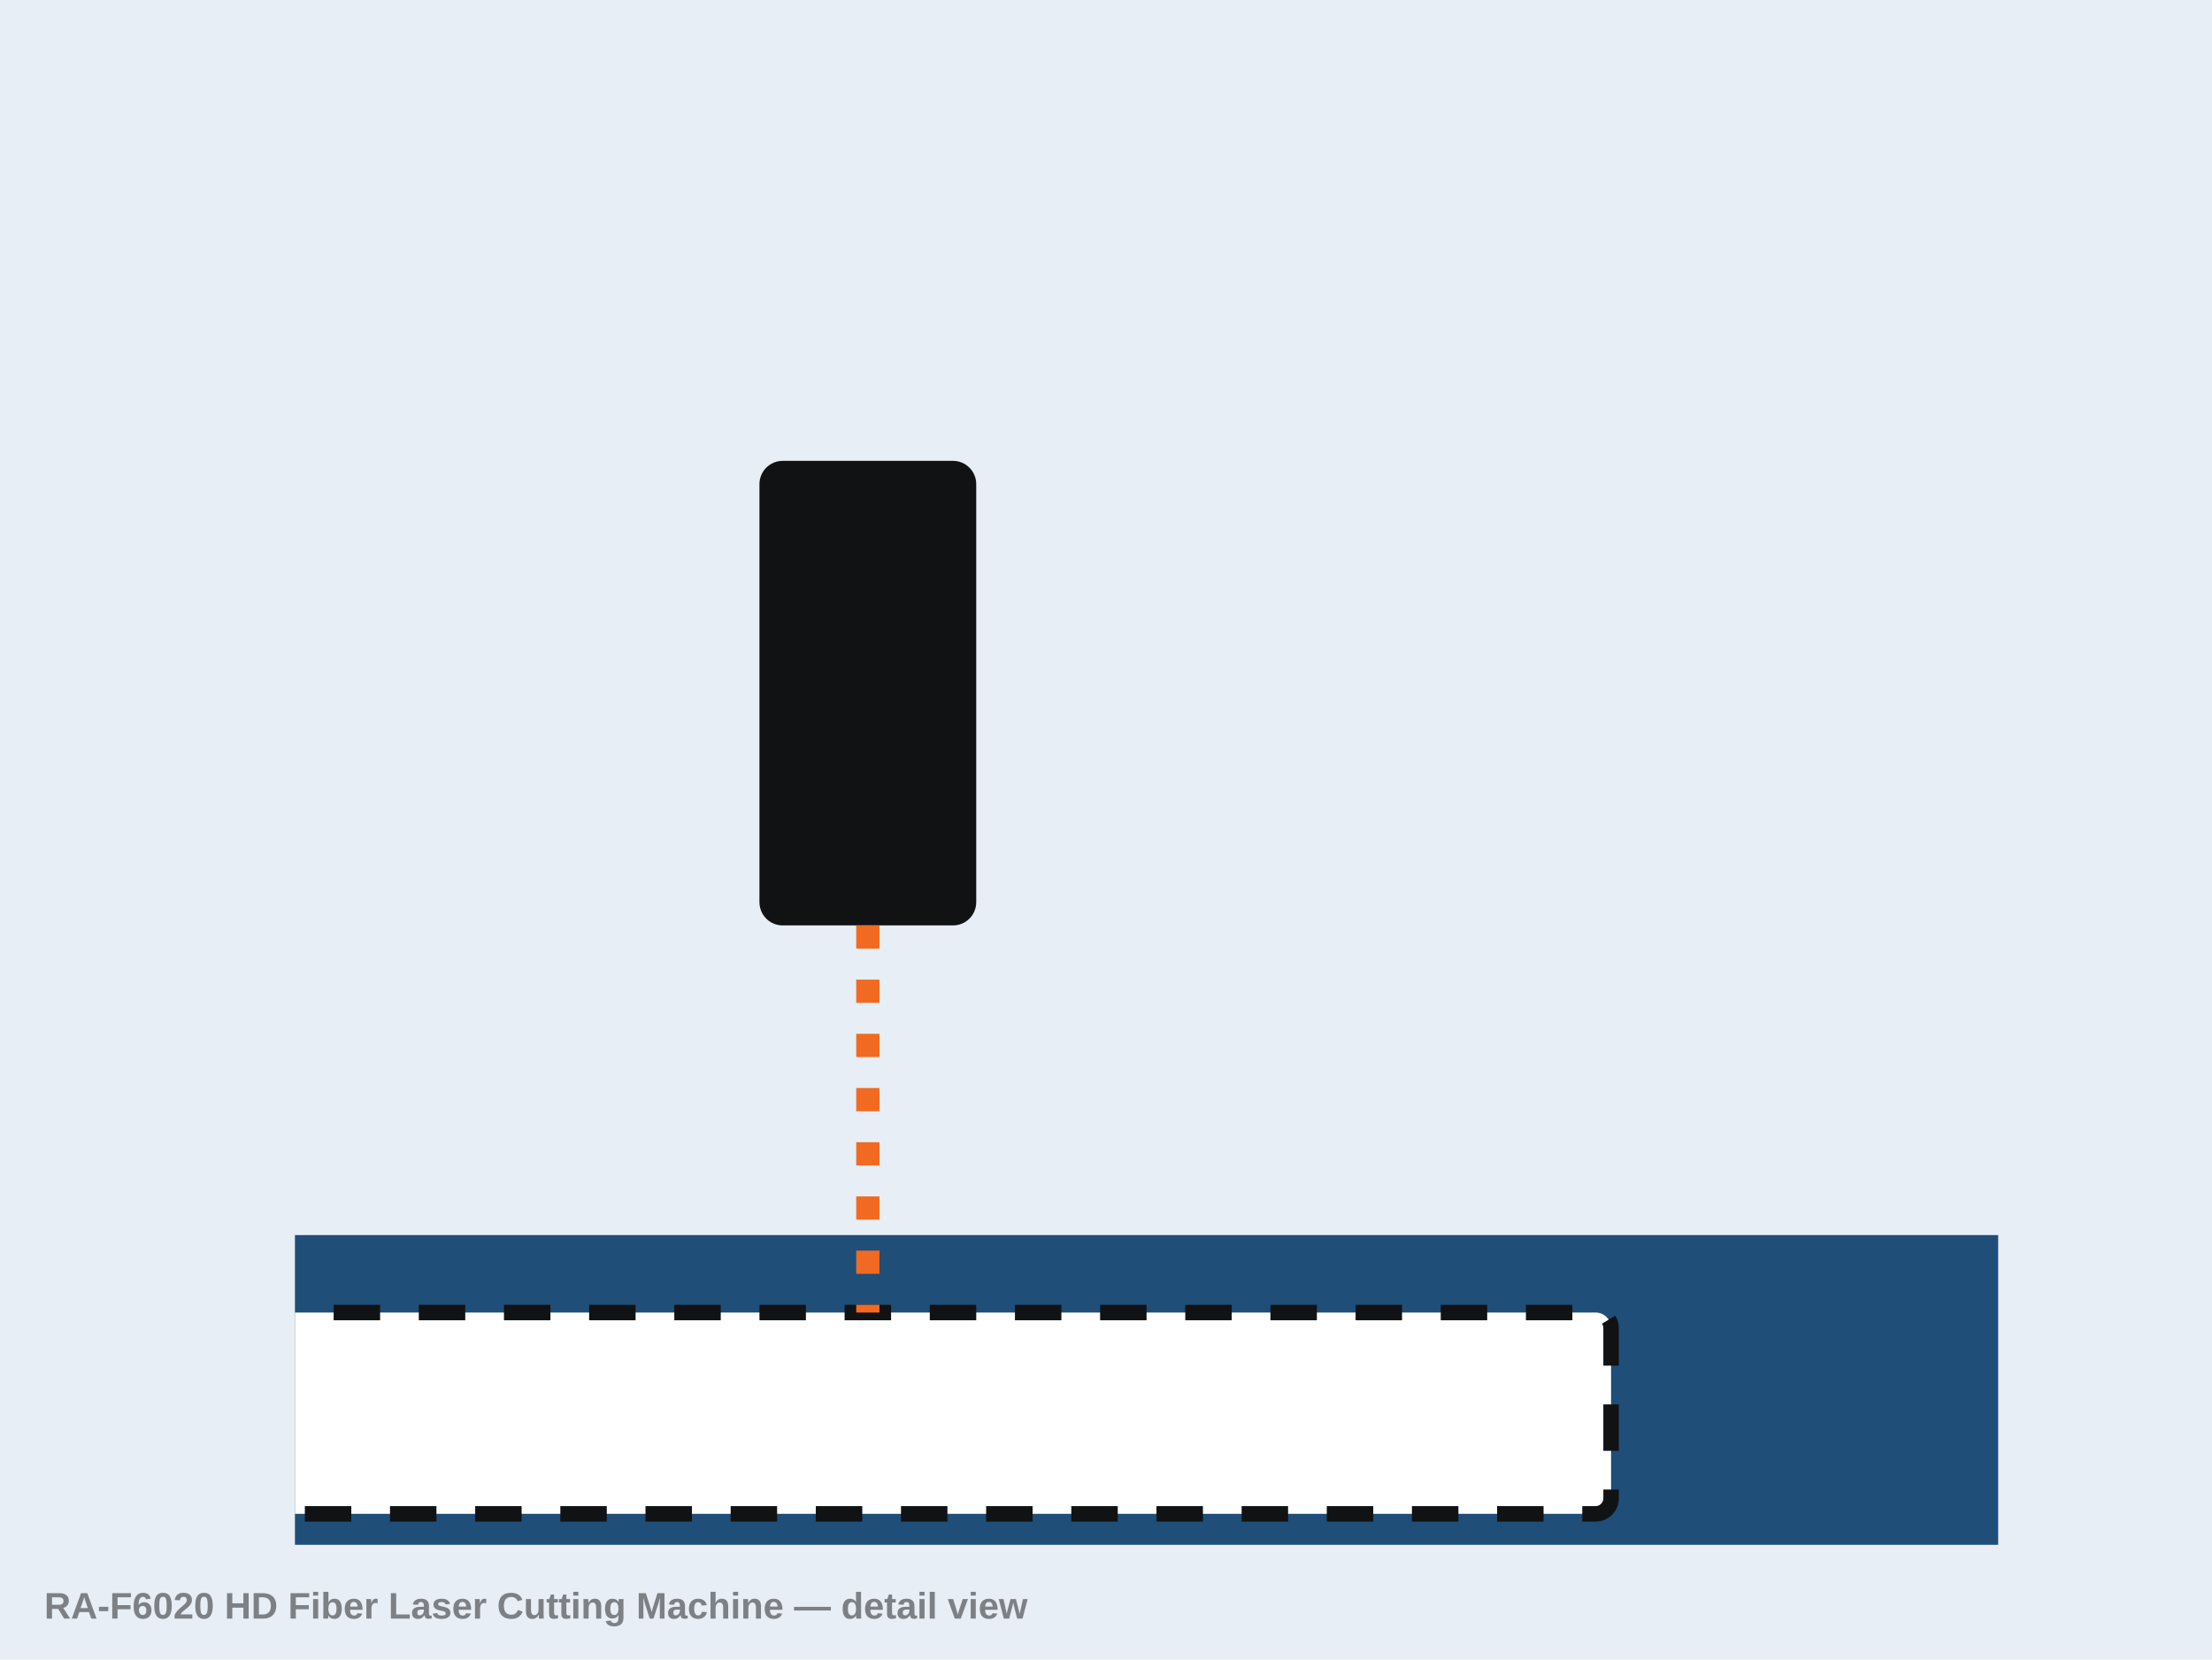
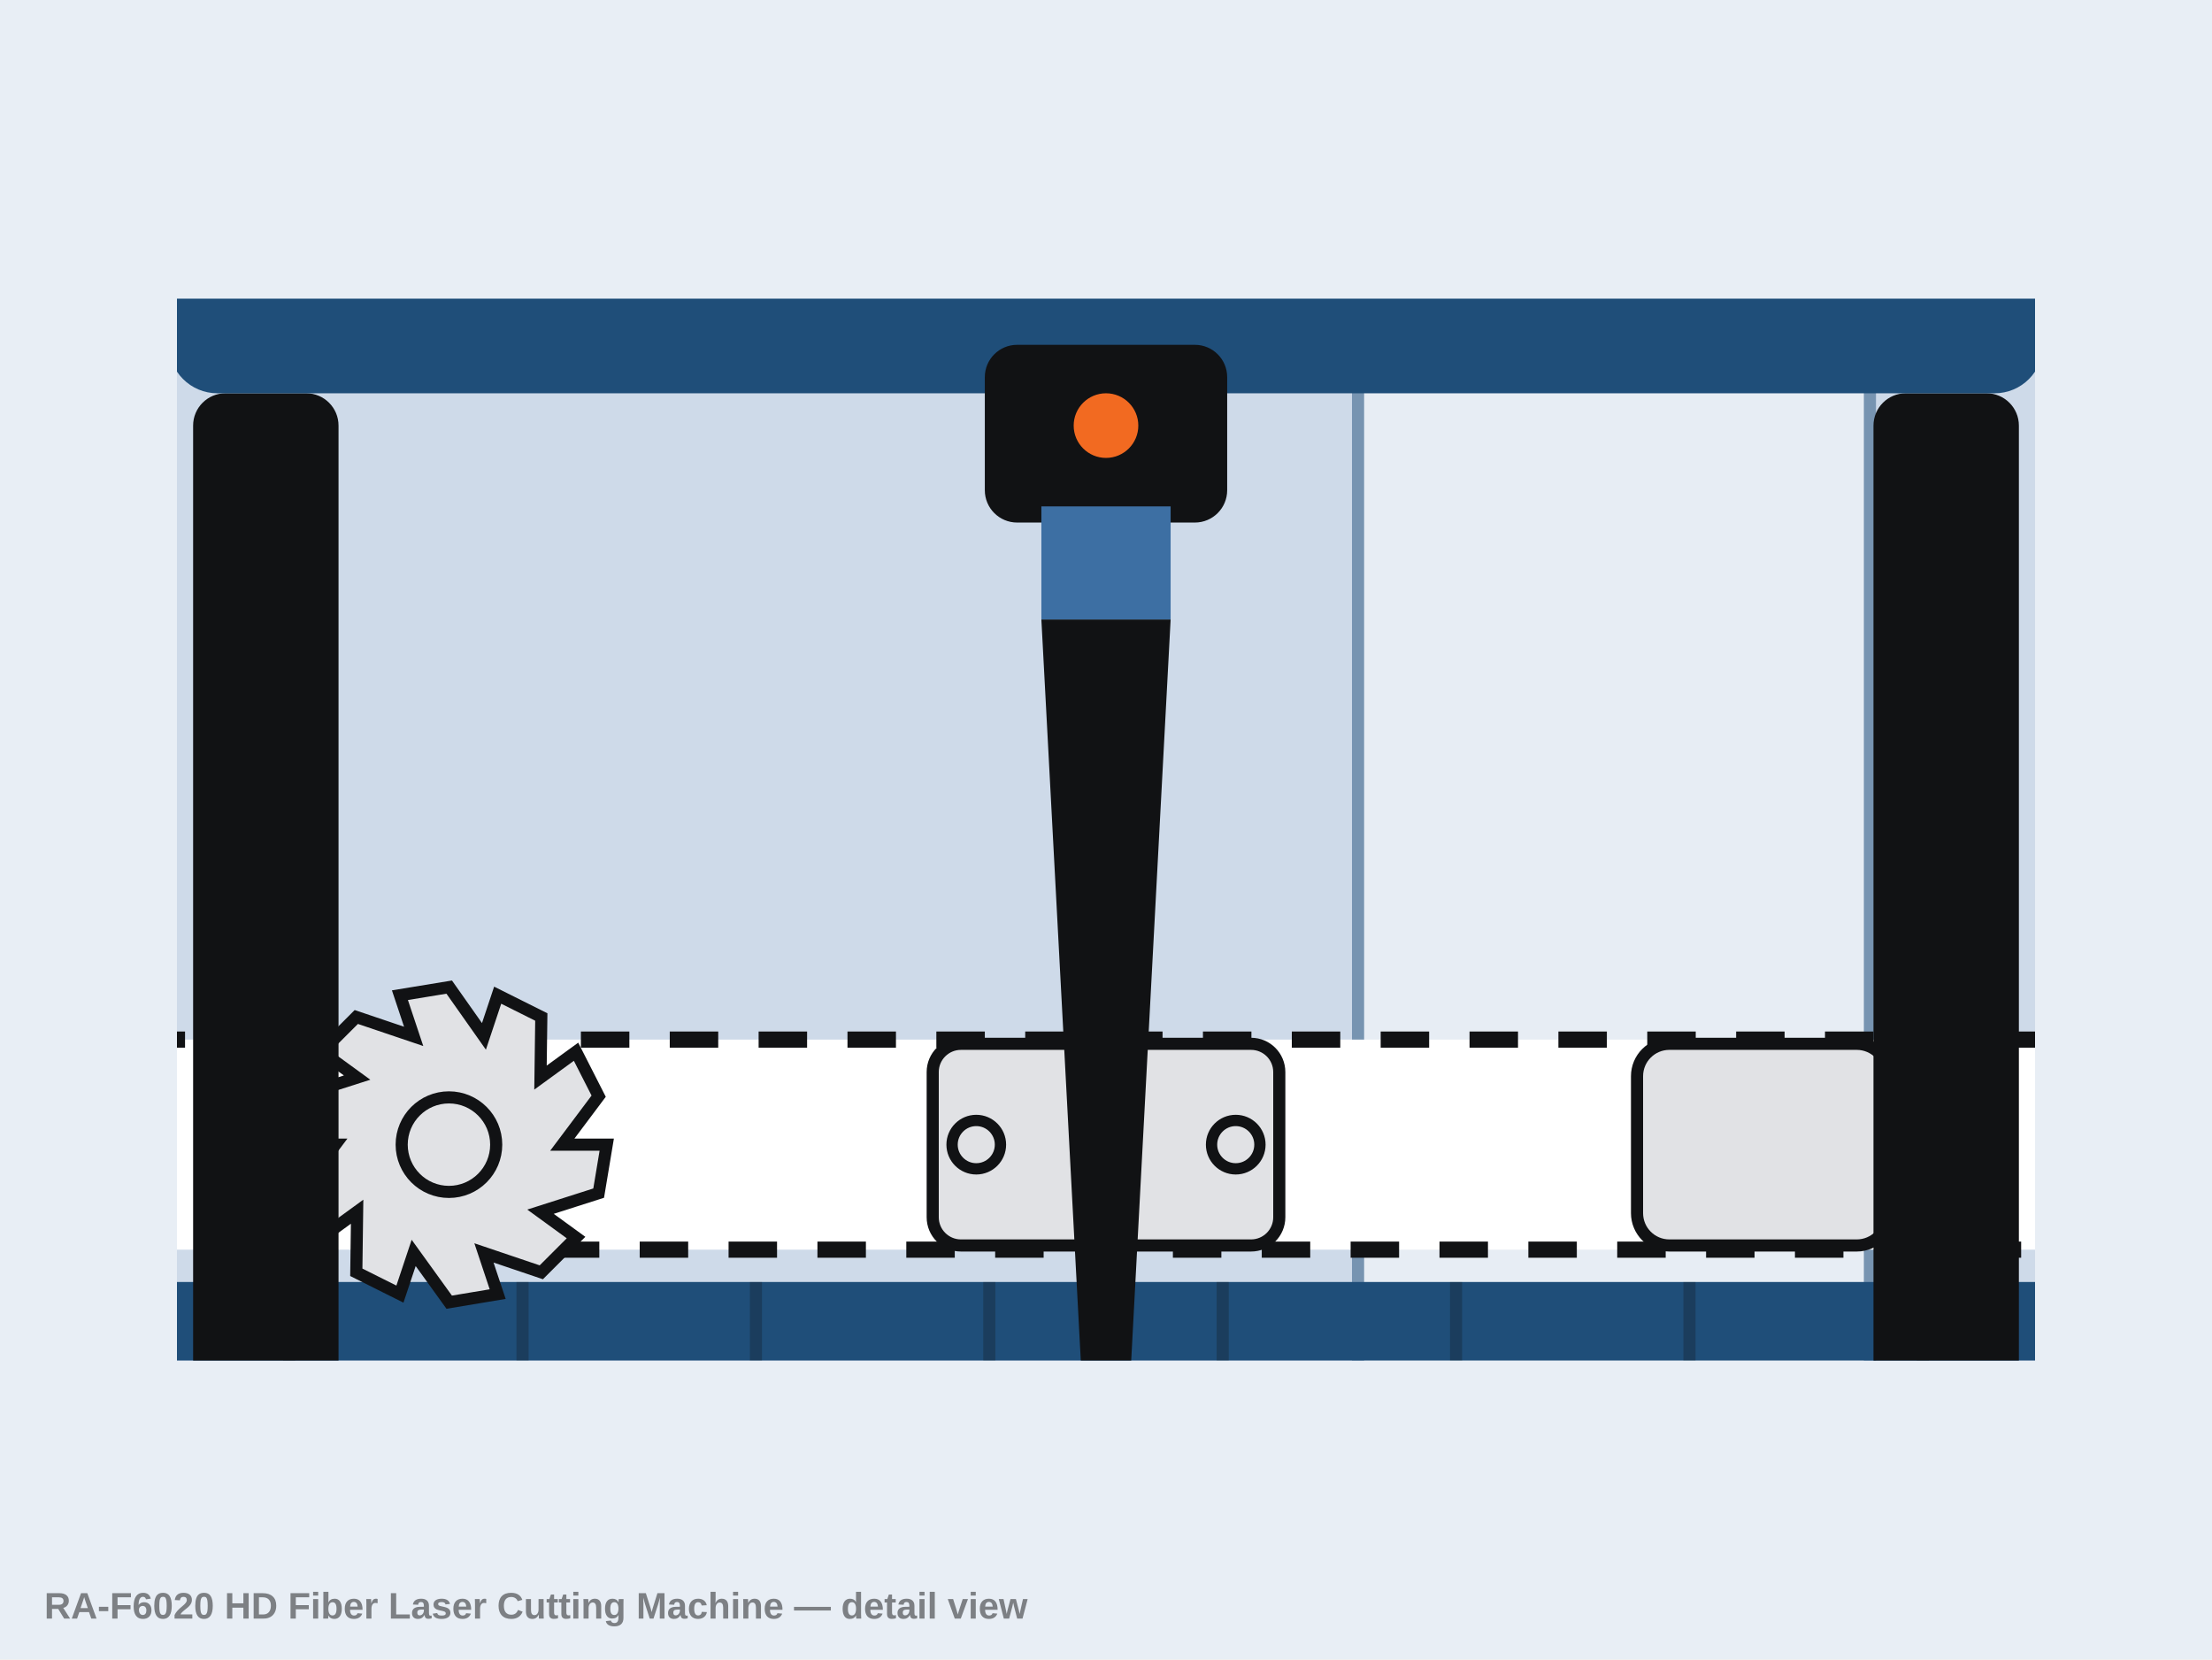
<svg xmlns="http://www.w3.org/2000/svg" width="1200" height="900" viewBox="0 0 1200 900">
  <rect width="1200" height="900" fill="#E8EEF5" />
-   <g transform="translate(160 250) scale(2.1)">
-     <svg x="0" y="0" width="440" height="280" viewBox="90 10 220 220" preserveAspectRatio="xMidYMid slice">
+   <g transform="translate(96 162) scale(1.8)">
+     <svg x="0" y="0" width="560" height="320" viewBox="127 48 230 172" preserveAspectRatio="xMidYMid slice">
      <g>
-         <rect x="20" y="200" width="400" height="16" rx="4" fill="#111214" />
-         <rect x="50" y="216" width="16" height="46" fill="#111214" />
-         <rect x="374" y="216" width="16" height="46" fill="#111214" />
-         <rect x="40" y="150" width="360" height="46" rx="4" fill="#1F4E79" />
-         <rect x="60" y="160" width="200" height="26" rx="2" fill="#FFFFFF" stroke="#111214" stroke-width="2" stroke-dasharray="6 5" />
-         <rect x="30" y="30" width="380" height="20" rx="4" fill="#1F4E79" />
-         <rect x="30" y="40" width="18" height="150" rx="4" fill="#111214" />
-         <rect x="392" y="40" width="18" height="150" rx="4" fill="#111214" />
-         <rect x="150" y="50" width="28" height="60" rx="3" fill="#111214" />
-         <line x1="164" y1="110" x2="164" y2="160" stroke="#F26A21" stroke-width="3" stroke-dasharray="3 4" />
+         <ellipse cx="242" cy="278" rx="201.2" ry="11" fill="#111214" opacity="0.16" />
+         <g opacity="0.92">
+           <rect x="54" y="202" width="52" height="34" rx="4" fill="#3D6FA3" opacity="0.55" />
+           <line x1="64.4" y1="202" x2="64.4" y2="236" stroke="#111214" stroke-width="1.5" opacity="0.28" />
+           <line x1="74.8" y1="202" x2="74.8" y2="236" stroke="#111214" stroke-width="1.5" opacity="0.28" />
+           <line x1="85.2" y1="202" x2="85.2" y2="236" stroke="#111214" stroke-width="1.5" opacity="0.28" />
+           <line x1="95.6" y1="202" x2="95.6" y2="236" stroke="#111214" stroke-width="1.5" opacity="0.28" />
+           <rect x="54" y="196" width="52" height="6" fill="#111214" opacity="0.4" />
+         </g>
+         <g>
+           <rect x="98" y="48" width="288" height="210" fill="#3D6FA3" opacity="0.16" />
+           <rect x="98" y="48" width="288" height="6" fill="#1F4E79" opacity="0.6" />
+           <rect x="98" y="48" width="6" height="210" fill="#1F4E79" opacity="0.5" />
+           <rect x="380" y="48" width="6" height="210" fill="#1F4E79" opacity="0.5" />
+           <rect x="273.2" y="73.2" width="63.36" height="168" fill="#FFFFFF" opacity="0.5" stroke="#1F4E79" stroke-width="1.5" />
+           <rect x="98" y="248" width="288" height="10" fill="#F26A21" opacity="0.5" />
+         </g>
+         <rect x="102" y="258" width="280" height="14" rx="4" fill="#111214" />
+         <rect x="124" y="272" width="16" height="0" fill="#111214" />
+         <rect x="197.333" y="272" width="16" height="0" fill="#111214" />
+         <rect x="270.667" y="272" width="16" height="0" fill="#111214" />
+         <rect x="344" y="272" width="16" height="0" fill="#111214" />
+         <rect x="108" y="256" width="268" height="5" rx="2" fill="#111214" opacity="0.35" />
+         <g>
+           <rect x="112" y="190" width="260" height="46" rx="4" fill="#1F4E79" />
+           <line x1="140.889" y1="190" x2="140.889" y2="236" stroke="#111214" stroke-width="1.5" opacity="0.28" />
+           <line x1="169.778" y1="190" x2="169.778" y2="236" stroke="#111214" stroke-width="1.5" opacity="0.28" />
+           <line x1="198.667" y1="190" x2="198.667" y2="236" stroke="#111214" stroke-width="1.5" opacity="0.28" />
+           <line x1="227.556" y1="190" x2="227.556" y2="236" stroke="#111214" stroke-width="1.5" opacity="0.28" />
+           <line x1="256.444" y1="190" x2="256.444" y2="236" stroke="#111214" stroke-width="1.5" opacity="0.28" />
+           <line x1="285.333" y1="190" x2="285.333" y2="236" stroke="#111214" stroke-width="1.5" opacity="0.28" />
+           <line x1="314.222" y1="190" x2="314.222" y2="236" stroke="#111214" stroke-width="1.5" opacity="0.28" />
+           <line x1="343.111" y1="190" x2="343.111" y2="236" stroke="#111214" stroke-width="1.5" opacity="0.28" />
+           <rect x="120" y="160" width="244" height="26" rx="2" fill="#FFFFFF" stroke="#111214" stroke-width="2" stroke-dasharray="6 5" />
+           <g>
+             <path d="M174.7 173.0 L180.2 173.0 L179.2 179.0 L172.0 181.3 L172.0 181.3 L176.4 184.5 L172.1 188.8 L165.0 186.4 L165.0 186.4 L166.7 191.5 L160.7 192.5 L156.3 186.4 L156.3 186.4 L154.6 191.5 L149.2 188.8 L149.3 181.3 L149.3 181.3 L144.9 184.5 L142.1 179.0 L146.6 173.0 L146.6 173.0 L141.2 173.0 L142.1 167.0 L149.3 164.7 L149.3 164.7 L144.9 161.5 L149.2 157.2 L156.3 159.6 L156.3 159.6 L154.6 154.5 L160.7 153.5 L165.0 159.6 L165.0 159.6 L166.7 154.5 L172.1 157.2 L172.0 164.7 L172.0 164.7 L176.4 161.5 L179.2 167.0 L174.7 173.0 Z" fill="#E1E2E5" stroke="#111214" stroke-width="1.5" />
+             <circle cx="160.667" cy="173" r="5.85" fill="none" stroke="#111214" stroke-width="1.5" />
+           </g>
+           <g>
+             <rect x="220.55" y="160.52" width="42.9" height="24.96" rx="3.494" fill="#E1E2E5" stroke="#111214" stroke-width="1.5" />
+             <circle cx="225.941" cy="173" r="2.995" fill="none" stroke="#111214" stroke-width="1.4" />
+             <circle cx="258.059" cy="173" r="2.995" fill="none" stroke="#111214" stroke-width="1.4" />
+           </g>
+           <rect x="307.733" y="160.52" width="31.2" height="24.96" rx="4" fill="#E1E2E5" stroke="#111214" stroke-width="1.5" />
+         </g>
+         <g>
+           <rect x="129" y="80" width="18" height="178" rx="4" fill="#111214" />
+           <rect x="337" y="80" width="18" height="178" rx="4" fill="#111214" />
+           <rect x="126" y="54" width="232" height="26" rx="6" fill="#1F4E79" />
+           <rect x="126" y="54" width="232" height="9.88" rx="4" fill="#3D6FA3" />
+         </g>
+         <g>
+           <rect x="227" y="74" width="30" height="22" rx="4" fill="#111214" />
+           <rect x="234" y="94" width="16" height="14" fill="#3D6FA3" />
+           <path d="M234 108 L250 108 L245 202 L239 202 Z" fill="#111214" />
+           <circle cx="242" cy="84" r="4" fill="#F26A21" />
+         </g>
+         <g>
+           <rect x="392" y="156" width="74" height="96" rx="5" fill="#1F4E79" />
+           <rect x="392" y="156" width="74" height="9.6" fill="#3D6FA3" />
+           <g>
+             <rect x="400" y="171.36" width="58" height="40.32" rx="3" fill="#111214" />
+             <rect x="403" y="174.36" width="52" height="34.32" rx="2" fill="#3D6FA3" opacity="0.9" />
+             <rect x="406" y="188.294" width="46" height="5.645" fill="#F26A21" opacity="0.85" />
+             <rect x="406" y="197.165" width="27.6" height="4.032" fill="#FFFFFF" opacity="0.7" />
+           </g>
+           <g>
+             <rect x="400" y="221.28" width="58" height="15.36" rx="2" fill="#FFFFFF" stroke="#111214" stroke-width="1" />
+             <text x="429" y="231.68" text-anchor="middle" font-family="Arial, sans-serif" font-size="8" font-weight="700" fill="#111214" letter-spacing="0.5">F6020 HD</text>
+           </g>
+           <circle cx="429" cy="242.4" r="4" fill="#F26A21" />
+         </g>
+         <g>
+           <rect x="480" y="194" width="17.16" height="78" rx="8.58" fill="#3D6FA3" />
+           <rect x="482.059" y="208.04" width="13.042" height="7.8" fill="#FFFFFF" opacity="0.55" />
+           <rect x="484.805" y="186.98" width="7.55" height="8.58" rx="2" fill="#111214" />
+         </g>
+         <g>
+           <rect x="498" y="206" width="14.52" height="66" rx="7.26" fill="#1F4E79" />
+           <rect x="499.742" y="217.88" width="11.035" height="6.6" fill="#FFFFFF" opacity="0.55" />
+           <rect x="502.066" y="200.06" width="6.389" height="7.26" rx="2" fill="#111214" />
+         </g>
      </g>
    </svg>
  </g>
  <text x="24" y="878" font-family="Arial, sans-serif" font-size="20" font-weight="600" fill="#111214" opacity="0.5">RA-F6020 HD Fiber Laser Cutting Machine — detail view</text>
</svg>
